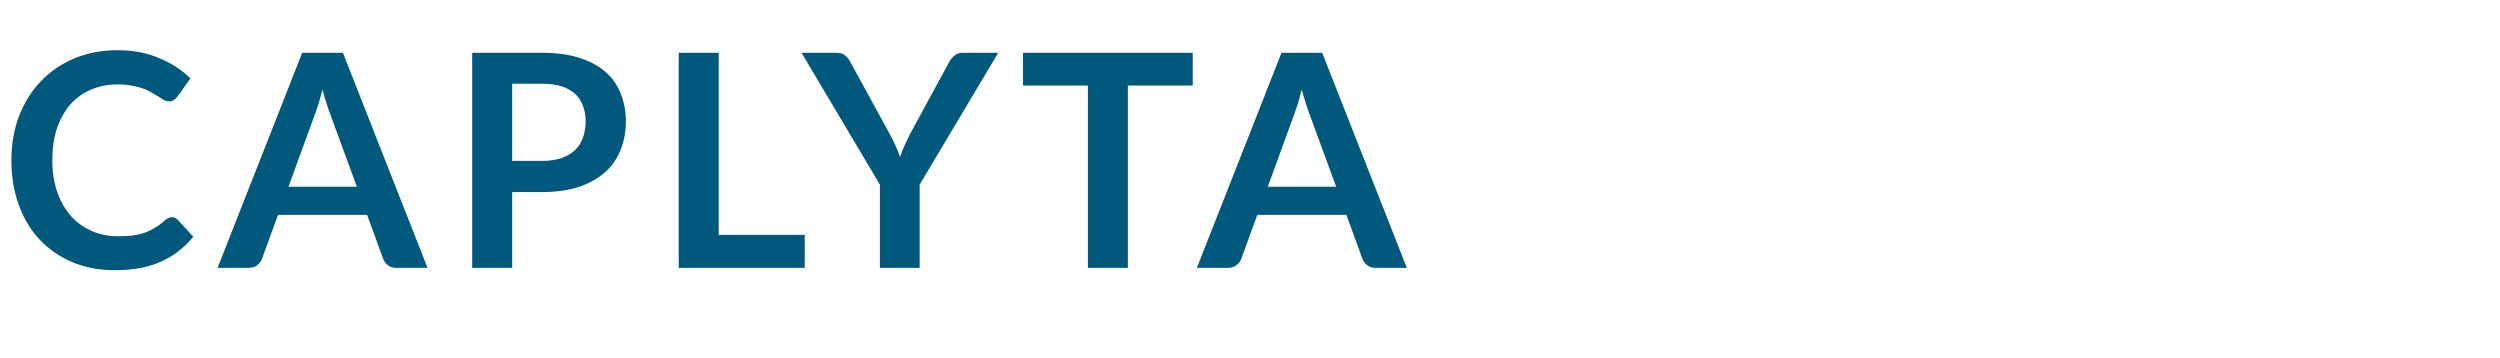
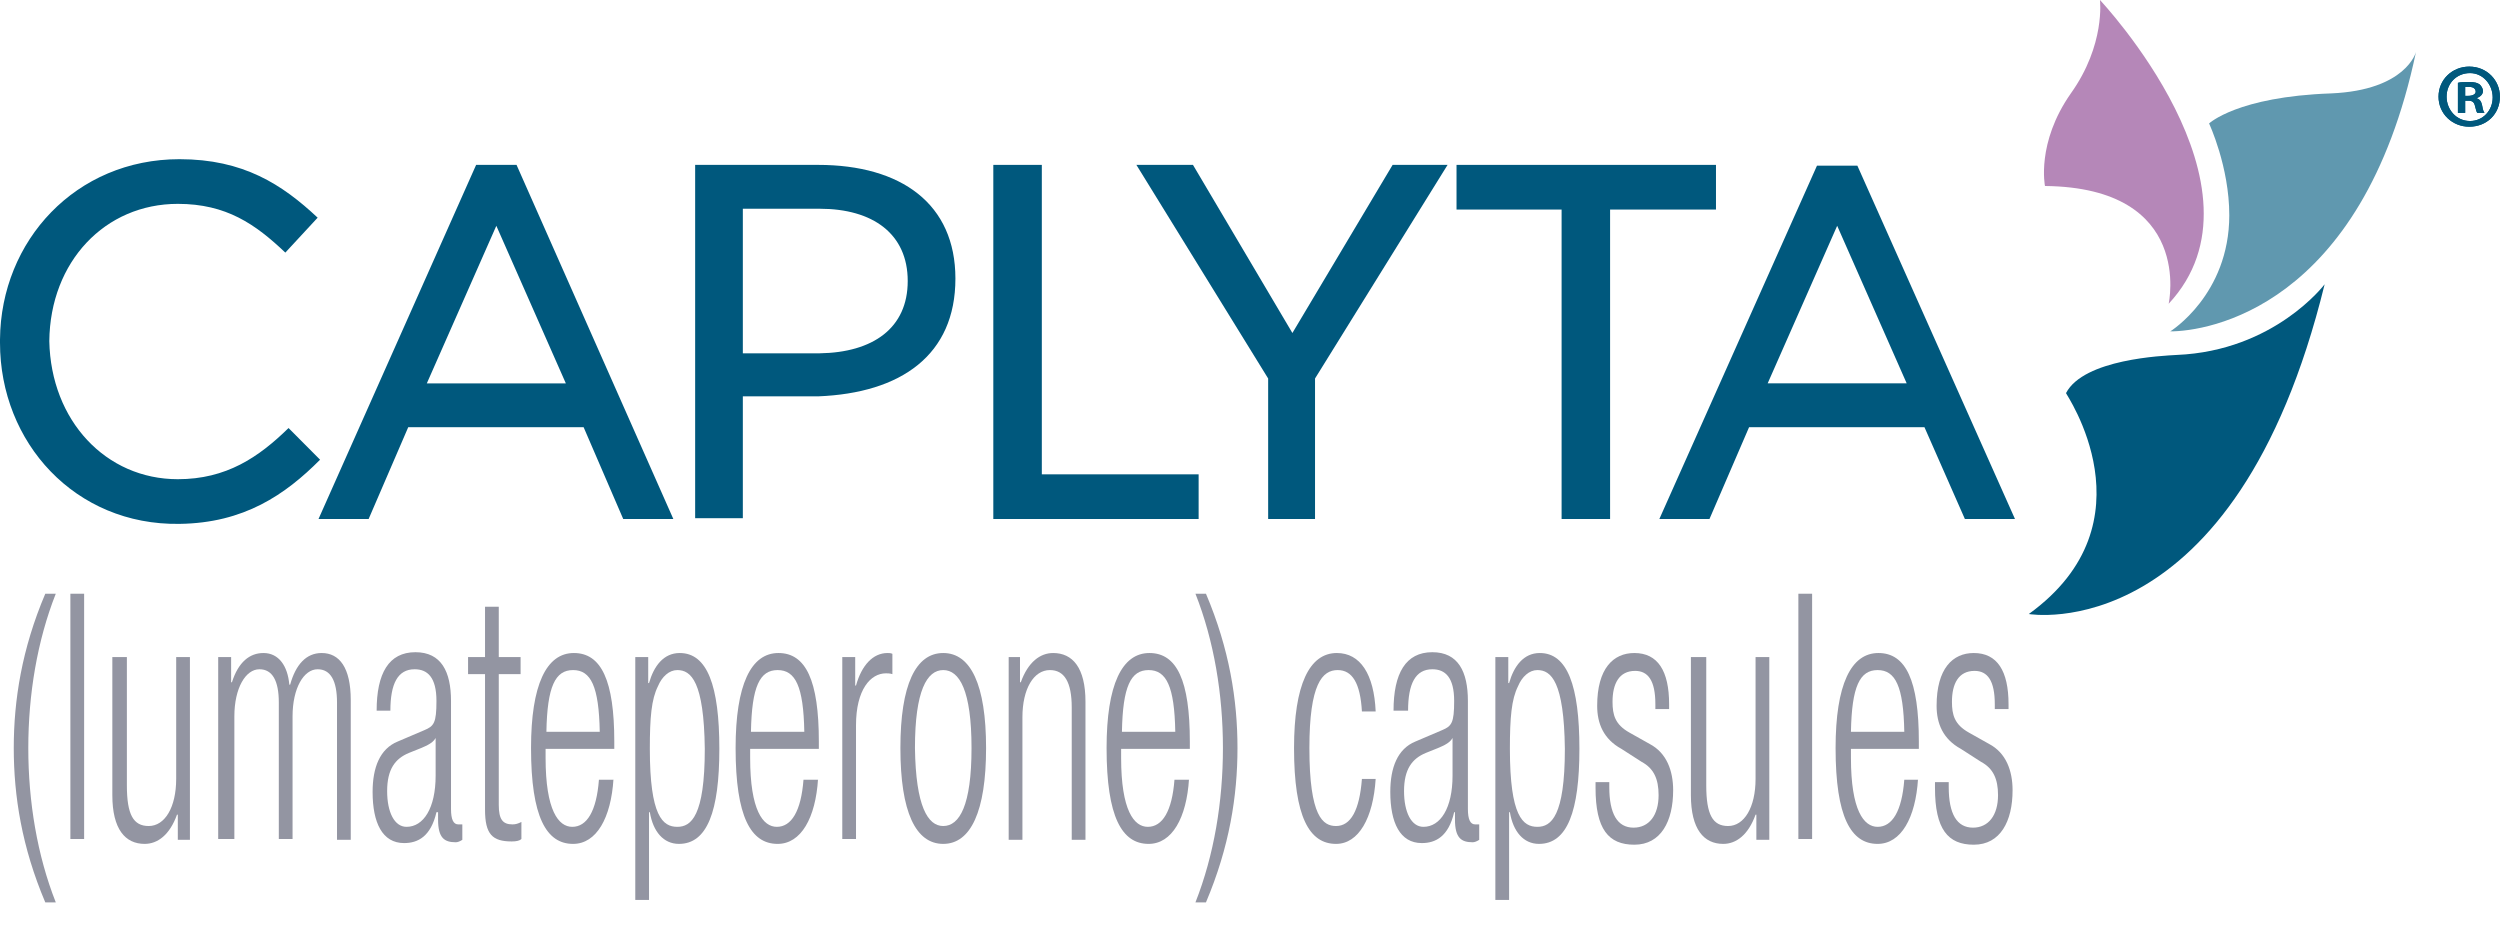
- <svg xmlns="http://www.w3.org/2000/svg" viewBox="0 0 168 24" width="168" height="24" role="img" aria-label="CAPLYTA">
-   <text x="0" y="18" font-family="Lato, Inter, Helvetica, Arial, sans-serif" font-size="20" font-weight="700" letter-spacing="1.5" fill="#00587D">CAPLYTA</text>
+ <svg xmlns="http://www.w3.org/2000/svg" width="169" height="63" viewBox="0 0 169 63" fill="none" role="img" aria-label="CAPLYTA">
+   <path d="M3.771 40.136C2.514 43.32 1.913 46.944 1.913 50.568C1.913 54.192 2.514 57.815 3.771 61H3.061C1.476 57.266 0.93 53.807 0.93 50.568C0.93 47.328 1.476 43.869 3.061 40.136H3.771Z" fill="#9395A2" />
+   <path d="M4.758 40.136H5.687V56.717H4.758V40.136Z" fill="#9395A2" />
+   <path d="M7.648 44.419H8.577V53.093C8.577 55.07 9.014 55.839 10.053 55.839C11.145 55.839 11.91 54.576 11.91 52.654V44.419H12.839V56.772H12.02V55.07H11.965C11.473 56.443 10.654 57.047 9.779 57.047C8.468 57.047 7.594 56.058 7.594 53.752V44.419H7.648Z" fill="#9395A2" />
+   <path d="M14.75 44.418H15.624V46.12H15.679C16.116 44.748 16.881 44.144 17.81 44.144C18.848 44.144 19.449 45.022 19.558 46.285H19.613C19.995 44.913 20.706 44.144 21.744 44.144C22.946 44.144 23.711 45.132 23.711 47.328V56.772H22.782V47.493C22.782 46.011 22.345 45.242 21.471 45.242C20.542 45.242 19.777 46.505 19.777 48.426V56.717H18.848V47.493C18.848 46.011 18.411 45.242 17.537 45.242C16.608 45.242 15.843 46.505 15.843 48.426V56.717H14.75V44.418Z" fill="#9395A2" />
+   <path d="M25.461 48.042C25.461 45.517 26.28 44.089 28.083 44.089C29.832 44.089 30.488 45.407 30.488 47.383V54.686C30.488 55.4 30.651 55.729 30.979 55.729H31.253V56.772C31.089 56.882 30.925 56.937 30.815 56.937C30.05 56.937 29.613 56.663 29.613 55.4V54.906H29.504C29.122 56.553 28.247 56.992 27.318 56.992C25.843 56.992 25.188 55.619 25.188 53.533C25.188 51.886 25.679 50.623 26.881 50.129L28.684 49.36C29.34 49.086 29.504 48.866 29.504 47.383C29.504 45.791 28.903 45.242 28.029 45.242C26.881 45.242 26.39 46.23 26.39 48.042H25.461ZM29.504 49.744C29.395 50.184 28.848 50.403 28.466 50.568L27.646 50.897C26.717 51.282 26.171 51.995 26.171 53.478C26.171 54.906 26.663 55.894 27.482 55.894C28.63 55.894 29.449 54.631 29.449 52.435V49.744H29.504Z" fill="#9395A2" />
+   <path d="M32.788 45.572H31.641V44.419H32.788V41.014H33.717V44.419H35.192V45.572H33.717V54.411C33.717 55.4 33.99 55.729 34.646 55.729C34.864 55.729 35.028 55.674 35.247 55.564V56.717C35.138 56.827 34.919 56.882 34.591 56.882C33.28 56.882 32.788 56.388 32.788 54.741V45.572Z" fill="#9395A2" />
+   <path d="M41.472 52.654C41.308 55.29 40.324 57.047 38.74 57.047C36.937 57.047 35.898 55.235 35.898 50.568C35.898 46.285 36.937 44.144 38.794 44.144C40.652 44.144 41.526 46.011 41.526 50.129V50.623H36.882V51.227C36.882 54.796 37.756 55.894 38.685 55.894C39.669 55.894 40.324 54.85 40.488 52.709H41.472V52.654ZM40.543 49.47C40.488 46.395 39.942 45.297 38.74 45.297C37.538 45.297 36.991 46.395 36.937 49.47H40.543Z" fill="#9395A2" />
+   <path d="M42.945 44.418H43.819V46.175H43.874C44.202 45.022 44.858 44.144 45.95 44.144C47.808 44.144 48.628 46.34 48.628 50.623C48.628 54.85 47.808 57.047 45.896 57.047C44.858 57.047 44.147 56.223 43.929 54.905H43.874V60.835H42.945V44.418ZM45.787 45.297C45.24 45.297 44.748 45.736 44.475 46.395C44.038 47.273 43.929 48.481 43.929 50.623C43.929 55.18 44.803 55.894 45.787 55.894C46.715 55.894 47.644 55.18 47.644 50.623C47.59 46.066 46.715 45.297 45.787 45.297Z" fill="#9395A2" />
+   <path d="M55.3 52.654C55.136 55.29 54.152 57.047 52.568 57.047C50.765 57.047 49.727 55.235 49.727 50.568C49.727 46.285 50.765 44.144 52.623 44.144C54.48 44.144 55.354 46.011 55.354 50.129V50.623H50.71V51.227C50.71 54.796 51.584 55.894 52.513 55.894C53.497 55.894 54.152 54.85 54.316 52.709H55.3V52.654ZM54.371 49.47C54.316 46.395 53.77 45.297 52.568 45.297C51.366 45.297 50.819 46.395 50.765 49.47H54.371Z" fill="#9395A2" />
+   <path d="M56.883 44.418H57.812V46.34H57.866C58.249 44.968 59.014 44.144 59.997 44.144C60.106 44.144 60.216 44.144 60.325 44.199V45.572C60.161 45.517 59.997 45.517 59.888 45.517C58.85 45.517 57.866 46.615 57.866 49.031V56.717H56.938V44.418H56.883Z" fill="#9395A2" />
+   <path d="M63.763 44.144C65.621 44.144 66.659 46.285 66.659 50.568C66.659 54.85 65.621 57.047 63.763 57.047C61.905 57.047 60.867 54.905 60.867 50.568C60.867 46.285 61.905 44.144 63.763 44.144ZM63.763 55.839C64.856 55.839 65.675 54.466 65.675 50.568C65.675 46.67 64.856 45.297 63.763 45.297C62.67 45.297 61.851 46.67 61.851 50.568C61.905 54.521 62.725 55.839 63.763 55.839Z" fill="#9395A2" />
+   <path d="M68.078 44.418H68.952V46.12H69.007C69.499 44.748 70.318 44.144 71.193 44.144C72.504 44.144 73.378 45.132 73.378 47.438V56.772H72.449V47.823C72.449 46.12 71.957 45.297 70.974 45.297C69.881 45.297 69.116 46.56 69.116 48.481V56.772H68.187V44.418H68.078Z" fill="#9395A2" />
+   <path d="M80.378 52.654C80.214 55.29 79.231 57.047 77.646 57.047C75.843 57.047 74.805 55.235 74.805 50.568C74.805 46.285 75.843 44.144 77.701 44.144C79.558 44.144 80.433 46.011 80.433 50.129V50.623H75.788V51.227C75.788 54.796 76.662 55.894 77.591 55.894C78.575 55.894 79.231 54.85 79.394 52.709H80.378V52.654ZM79.449 49.47C79.394 46.395 78.848 45.297 77.646 45.297C76.444 45.297 75.897 46.395 75.843 49.47H79.449Z" fill="#9395A2" />
+   <path d="M80.812 61C82.069 57.815 82.67 54.192 82.67 50.568C82.67 46.944 82.069 43.32 80.812 40.136H81.523C83.107 43.869 83.654 47.328 83.654 50.568C83.654 53.807 83.107 57.266 81.523 61H80.812Z" fill="#9395A2" />
+   <path d="M92.995 52.654C92.831 55.29 91.848 57.047 90.318 57.047C88.515 57.047 87.477 55.235 87.477 50.568C87.477 46.285 88.515 44.144 90.372 44.144C91.957 44.144 92.886 45.572 92.995 48.097H92.066C91.957 46.175 91.411 45.297 90.427 45.297C89.389 45.297 88.515 46.23 88.515 50.568C88.515 55.235 89.444 55.839 90.318 55.839C91.301 55.839 91.902 54.796 92.066 52.654H92.995Z" fill="#9395A2" />
+   <path d="M94.203 48.042C94.203 45.517 95.022 44.089 96.826 44.089C98.574 44.089 99.23 45.407 99.23 47.383V54.686C99.23 55.4 99.394 55.729 99.722 55.729H99.995V56.772C99.831 56.882 99.667 56.937 99.558 56.937C98.793 56.937 98.356 56.663 98.356 55.4V54.906H98.301C97.918 56.553 97.044 56.992 96.115 56.992C94.64 56.992 93.984 55.619 93.984 53.533C93.984 51.886 94.476 50.623 95.678 50.129L97.481 49.36C98.137 49.086 98.301 48.866 98.301 47.383C98.301 45.791 97.7 45.242 96.826 45.242C95.678 45.242 95.186 46.23 95.186 48.042H94.203ZM98.246 49.744C98.137 50.184 97.591 50.403 97.208 50.568L96.388 50.897C95.46 51.282 94.913 51.995 94.913 53.478C94.913 54.906 95.405 55.894 96.225 55.894C97.372 55.894 98.192 54.631 98.192 52.435V49.744H98.246Z" fill="#9395A2" />
+   <path d="M101.086 44.418H101.96V46.175H102.015C102.343 45.022 102.998 44.144 104.091 44.144C105.949 44.144 106.768 46.34 106.768 50.623C106.768 54.85 105.949 57.047 104.036 57.047C102.998 57.047 102.288 56.223 102.069 54.905H102.015V60.835H101.086V44.418ZM103.927 45.297C103.381 45.297 102.889 45.736 102.616 46.395C102.179 47.273 102.069 48.481 102.069 50.623C102.069 55.18 102.944 55.894 103.927 55.894C104.856 55.894 105.785 55.18 105.785 50.623C105.73 46.066 104.856 45.297 103.927 45.297Z" fill="#9395A2" />
+   <path d="M109.608 50.623C108.406 49.964 107.969 48.921 107.969 47.713C107.969 45.187 109.061 44.144 110.482 44.144C112.067 44.144 112.832 45.352 112.832 47.603V47.932H111.903V47.603C111.903 46.011 111.411 45.352 110.537 45.352C109.444 45.352 109.007 46.23 109.007 47.438C109.007 48.317 109.171 48.976 110.154 49.525L111.52 50.293C112.668 50.897 113.105 52.105 113.105 53.423C113.105 55.509 112.285 57.102 110.482 57.102C108.734 57.102 107.859 56.058 107.859 53.258V52.874H108.788V53.203C108.788 55.015 109.335 55.949 110.427 55.949C111.466 55.949 112.121 55.125 112.121 53.752C112.121 52.654 111.793 51.941 110.974 51.501L109.608 50.623Z" fill="#9395A2" />
+   <path d="M114.414 44.419H115.343V53.093C115.343 55.07 115.78 55.839 116.818 55.839C117.911 55.839 118.676 54.576 118.676 52.654V44.419H119.605V56.772H118.73V55.07H118.676C118.184 56.443 117.365 57.047 116.49 57.047C115.179 57.047 114.305 56.058 114.305 53.752V44.419H114.414Z" fill="#9395A2" />
+   <path d="M121.57 40.136H122.499V56.717H121.57V40.136Z" fill="#9395A2" />
+   <path d="M129.659 52.654C129.495 55.29 128.512 57.047 126.927 57.047C125.124 57.047 124.086 55.235 124.086 50.568C124.086 46.285 125.124 44.144 126.982 44.144C128.84 44.144 129.714 46.011 129.714 50.129V50.623H125.124V51.227C125.124 54.796 125.998 55.894 126.927 55.894C127.911 55.894 128.566 54.85 128.73 52.709H129.659V52.654ZM128.73 49.47C128.676 46.395 128.129 45.297 126.927 45.297C125.725 45.297 125.179 46.395 125.124 49.47H128.73Z" fill="#9395A2" />
+   <path d="M132.553 50.623C131.351 49.964 130.914 48.921 130.914 47.713C130.914 45.187 132.007 44.144 133.427 44.144C135.012 44.144 135.777 45.352 135.777 47.603V47.932H134.848V47.603C134.848 46.011 134.356 45.352 133.482 45.352C132.389 45.352 131.952 46.23 131.952 47.438C131.952 48.317 132.116 48.976 133.1 49.525L134.466 50.293C135.613 50.897 136.05 52.105 136.05 53.423C136.05 55.509 135.23 57.102 133.427 57.102C131.679 57.102 130.805 56.058 130.805 53.258V52.874H131.734V53.203C131.734 55.015 132.28 55.949 133.373 55.949C134.411 55.949 135.067 55.125 135.067 53.752C135.067 52.654 134.739 51.941 133.919 51.501L132.553 50.623Z" fill="#9395A2" />
+   <path d="M141.956 0C141.956 0 153.922 12.683 146.601 20.535C146.601 20.535 148.349 12.683 138.241 12.573C138.241 12.573 137.64 9.663 139.989 6.314C142.339 3.02 141.956 0 141.956 0Z" fill="#B587B8" />
+   <path d="M137.148 41.508C137.148 41.508 151.082 43.924 157.146 19.217C157.146 19.217 153.759 23.719 147.147 23.994C146.219 24.049 140.864 24.268 139.662 26.574C139.607 26.574 145.727 35.304 137.148 41.508Z" fill="#00587D" />
+   <path d="M146.711 22.401C149.17 22.401 159.66 20.864 163.321 3.514C163.321 3.514 162.666 6.094 157.584 6.314C151.246 6.534 149.334 8.346 149.334 8.346C149.334 8.346 150.7 11.256 150.7 14.55C150.7 19.931 146.711 22.401 146.711 22.401Z" fill="#6098AF" />
+   <path d="M67.148 35.085H81.027V32.065H70.427V11.146H67.148V35.085Z" fill="#00587D" />
+   <path d="M94.141 11.146L87.366 22.511L80.645 11.146H76.82L85.727 25.586V35.085H88.896V25.586L97.856 11.146H94.141Z" fill="#00587D" />
+   <path d="M98.461 11.146V14.166H105.564V35.085H108.842V14.166H116V11.146H98.461Z" fill="#00587D" />
+   <path d="M42.13 35.085H45.518L34.918 11.146H32.186L21.531 35.085H24.919L27.596 28.88H39.453L42.13 35.085ZM28.853 25.916L33.552 15.264L38.251 25.916H28.853Z" fill="#00587D" />
+   <path d="M55.297 11.146H46.992V35.03H50.216V26.794H55.297C60.925 26.574 64.586 23.994 64.586 18.833C64.586 13.781 60.925 11.146 55.297 11.146ZM61.362 18.997C61.362 22.182 59.013 23.829 55.407 23.884H50.216V14.111H55.407C59.013 14.111 61.362 15.813 61.362 18.997Z" fill="#00587D" />
+   <path d="M12.021 32.394C7.158 32.394 3.442 28.441 3.333 23.06C3.388 17.68 7.103 13.781 12.021 13.781C15.299 13.781 17.266 15.154 19.288 17.076L21.473 14.715C19.069 12.463 16.447 10.761 12.13 10.761C5.136 10.761 0.055 16.252 0 22.951V23.17C0 29.924 5.081 35.524 12.13 35.414C16.501 35.359 19.288 33.437 21.637 31.076L19.506 28.935C17.485 30.912 15.299 32.394 12.021 32.394Z" fill="#00587D" />
+   <path d="M132.826 35.085H136.213L125.559 11.201H122.827L112.172 35.085H115.56L118.237 28.88H130.094L132.826 35.085ZM119.494 25.915L124.193 15.264L128.892 25.915H119.494Z" fill="#00587D" />
+   <path d="M168.996 6.534C168.996 7.687 168.122 8.565 166.92 8.565C165.773 8.565 164.844 7.687 164.844 6.534C164.844 5.381 165.773 4.502 166.92 4.502C168.122 4.502 168.996 5.436 168.996 6.534ZM165.39 6.534C165.39 7.412 166.046 8.181 166.975 8.181C167.849 8.181 168.505 7.467 168.505 6.589C168.505 5.71 167.849 4.941 166.975 4.941C166.046 4.941 165.39 5.655 165.39 6.534ZM166.647 7.632H166.155V5.6C166.319 5.545 166.592 5.545 166.92 5.545C167.303 5.545 167.466 5.6 167.63 5.71C167.74 5.82 167.849 5.985 167.849 6.149C167.849 6.369 167.685 6.534 167.412 6.644C167.63 6.698 167.74 6.863 167.794 7.138C167.849 7.467 167.904 7.577 167.958 7.632H167.466C167.412 7.577 167.357 7.357 167.303 7.138C167.248 6.918 167.139 6.808 166.865 6.808H166.647V7.632ZM166.647 6.479H166.865C167.139 6.479 167.357 6.369 167.357 6.204C167.357 6.04 167.248 5.875 166.92 5.875C166.811 5.875 166.701 5.875 166.647 5.875V6.479Z" fill="#00587D" />
+   <path d="M168.996 6.534C168.996 7.687 168.122 8.565 166.92 8.565C165.773 8.565 164.844 7.687 164.844 6.534C164.844 5.381 165.773 4.502 166.92 4.502C168.122 4.502 168.996 5.436 168.996 6.534ZM165.39 6.534C165.39 7.412 166.046 8.181 166.975 8.181C167.849 8.181 168.505 7.467 168.505 6.589C168.505 5.71 167.849 4.941 166.975 4.941C166.046 4.941 165.39 5.655 165.39 6.534ZM166.647 7.632H166.155V5.6C166.319 5.545 166.592 5.545 166.92 5.545C167.303 5.545 167.466 5.6 167.63 5.71C167.74 5.82 167.849 5.985 167.849 6.149C167.849 6.369 167.685 6.534 167.412 6.644C167.63 6.698 167.74 6.863 167.794 7.138C167.849 7.467 167.904 7.577 167.958 7.632H167.466C167.412 7.577 167.357 7.357 167.303 7.138C167.248 6.918 167.139 6.808 166.865 6.808H166.647V7.632ZM166.647 6.479H166.865C167.139 6.479 167.357 6.369 167.357 6.204C167.357 6.04 167.248 5.875 166.92 5.875C166.811 5.875 166.701 5.875 166.647 5.875V6.479Z" fill="#00587D" />
</svg>
